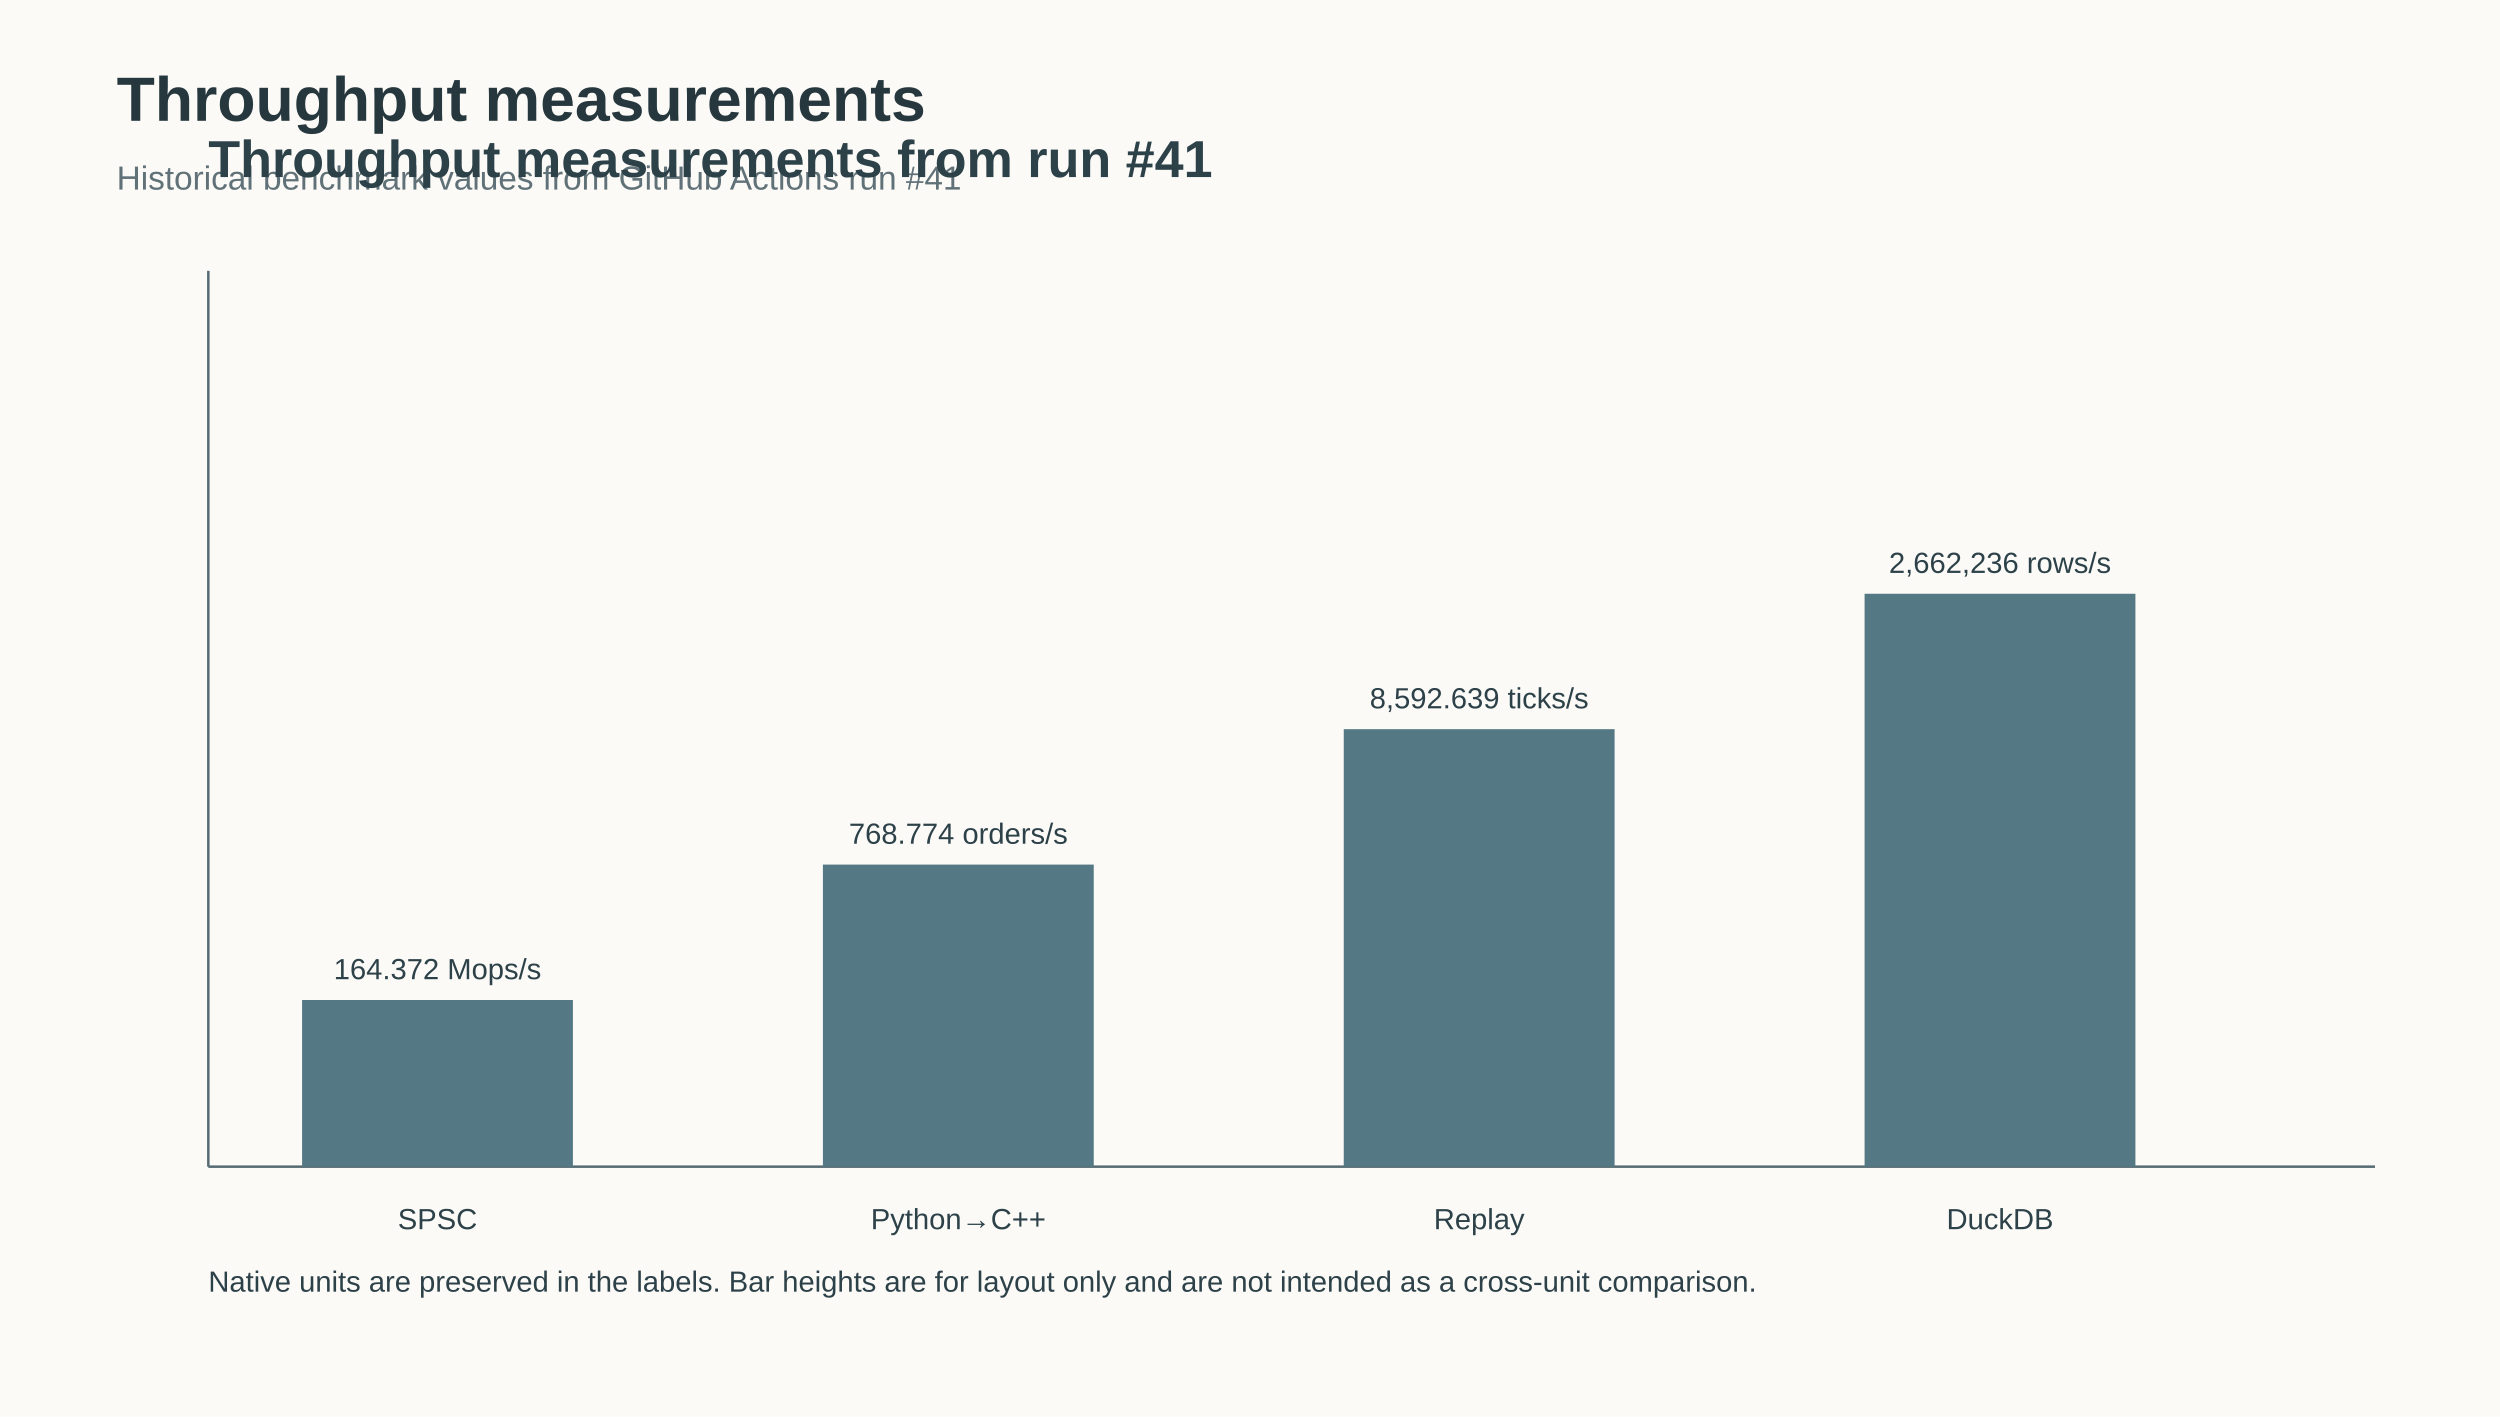
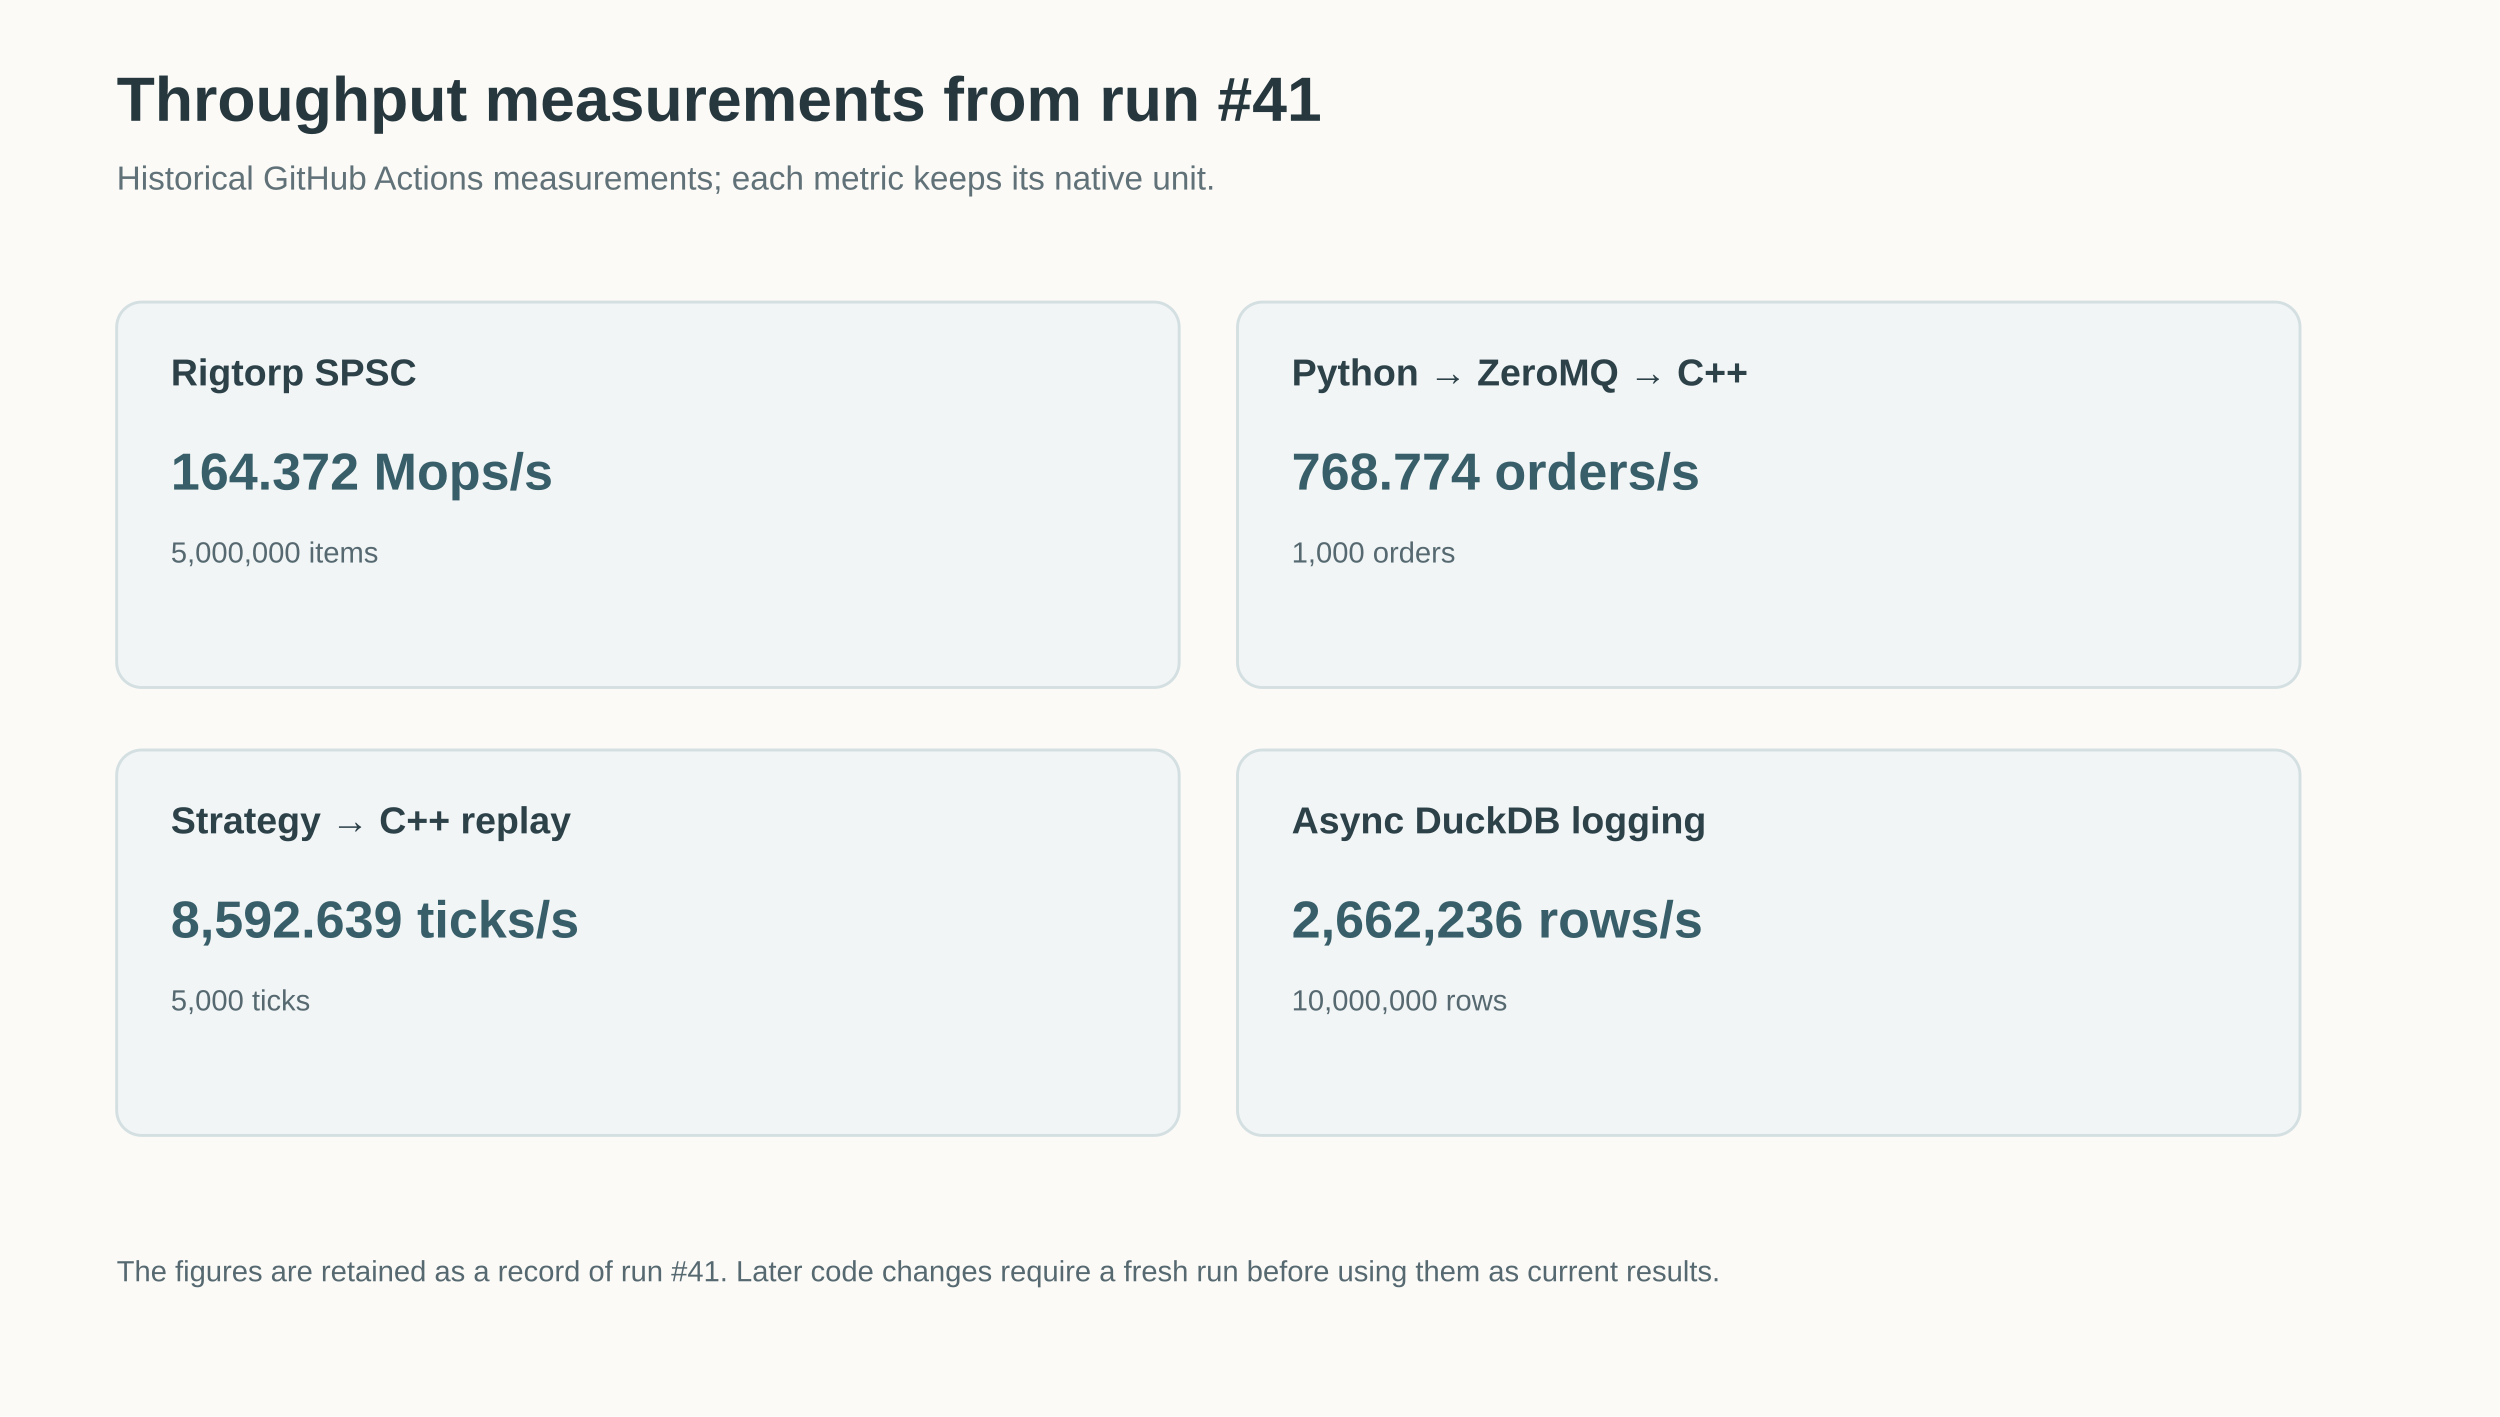
<svg xmlns="http://www.w3.org/2000/svg" width="1200" height="680" viewBox="0 0 1200 680">
  <rect width="100%" height="100%" fill="#fbfaf7" />
-   <text x="56" y="58" font-family="Arial,Helvetica,sans-serif" font-size="30" font-weight="700" fill="#26373e">Throughput measurements</text>
-   <text x="56" y="91" font-family="Arial,Helvetica,sans-serif" font-size="16" fill="#607178">Historical benchmark values from GitHub Actions run #41</text>
-   <style>.axis{stroke:#556a72;stroke-width:1.2}.bar{fill:#557984}.t{font-family:Arial,Helvetica,sans-serif;fill:#2d4149}.s{font-size:14px}</style>
-   <line class="axis" x1="100" y1="560" x2="1140" y2="560" />
-   <line class="axis" x1="100" y1="130" x2="100" y2="560" />
-   <rect class="bar" x="145" y="480" width="130" height="80" />
-   <text class="t s" x="210" y="470" text-anchor="middle">164.372 Mops/s</text>
-   <text class="t s" x="210" y="590" text-anchor="middle">SPSC</text>
-   <rect class="bar" x="395" y="415" width="130" height="145" />
-   <text class="t s" x="460" y="405" text-anchor="middle">768.774 orders/s</text>
-   <text class="t s" x="460" y="590" text-anchor="middle">Python→C++</text>
-   <rect class="bar" x="645" y="350" width="130" height="210" />
-   <text class="t s" x="710" y="340" text-anchor="middle">8,592.639 ticks/s</text>
-   <text class="t s" x="710" y="590" text-anchor="middle">Replay</text>
-   <rect class="bar" x="895" y="285" width="130" height="275" />
-   <text class="t s" x="960" y="275" text-anchor="middle">2,662,236 rows/s</text>
-   <text class="t s" x="960" y="590" text-anchor="middle">DuckDB</text>
-   <text class="t" x="100" y="85" font-size="25" font-weight="700">Throughput measurements from run #41</text>
-   <text class="t s" x="100" y="620">Native units are preserved in the labels. Bar heights are for layout only and are not intended as a cross-unit comparison.</text>
+   <text x="56" y="58" font-family="Arial,Helvetica,sans-serif" font-size="30" font-weight="700" fill="#26373e">Throughput measurements from run #41</text>
+   <text x="56" y="91" font-family="Arial,Helvetica,sans-serif" font-size="16" fill="#607178">Historical GitHub Actions measurements; each metric keeps its native unit.</text>
+   <style>.c{fill:#f1f5f6;stroke:#d4dfe2;stroke-width:1.4}.h{font-family:Arial,Helvetica,sans-serif;font-size:18px;font-weight:700;fill:#2d4149}.v{font-family:Arial,Helvetica,sans-serif;font-size:25px;font-weight:700;fill:#385f69}.s{font-family:Arial,Helvetica,sans-serif;font-size:14px;fill:#566970}</style>
+   <rect class="c" x="56" y="145" rx="12" width="510" height="185" />
+   <text class="h" x="82" y="185">Rigtorp SPSC</text>
+   <text class="v" x="82" y="235">164.372 Mops/s</text>
+   <text class="s" x="82" y="270">5,000,000 items</text>
+   <rect class="c" x="594" y="145" rx="12" width="510" height="185" />
+   <text class="h" x="620" y="185">Python → ZeroMQ → C++</text>
+   <text class="v" x="620" y="235">768.774 orders/s</text>
+   <text class="s" x="620" y="270">1,000 orders</text>
+   <rect class="c" x="56" y="360" rx="12" width="510" height="185" />
+   <text class="h" x="82" y="400">Strategy → C++ replay</text>
+   <text class="v" x="82" y="450">8,592.639 ticks/s</text>
+   <text class="s" x="82" y="485">5,000 ticks</text>
+   <rect class="c" x="594" y="360" rx="12" width="510" height="185" />
+   <text class="h" x="620" y="400">Async DuckDB logging</text>
+   <text class="v" x="620" y="450">2,662,236 rows/s</text>
+   <text class="s" x="620" y="485">10,000,000 rows</text>
+   <text class="s" x="56" y="615">The figures are retained as a record of run #41. Later code changes require a fresh run before using them as current results.</text>
</svg>
